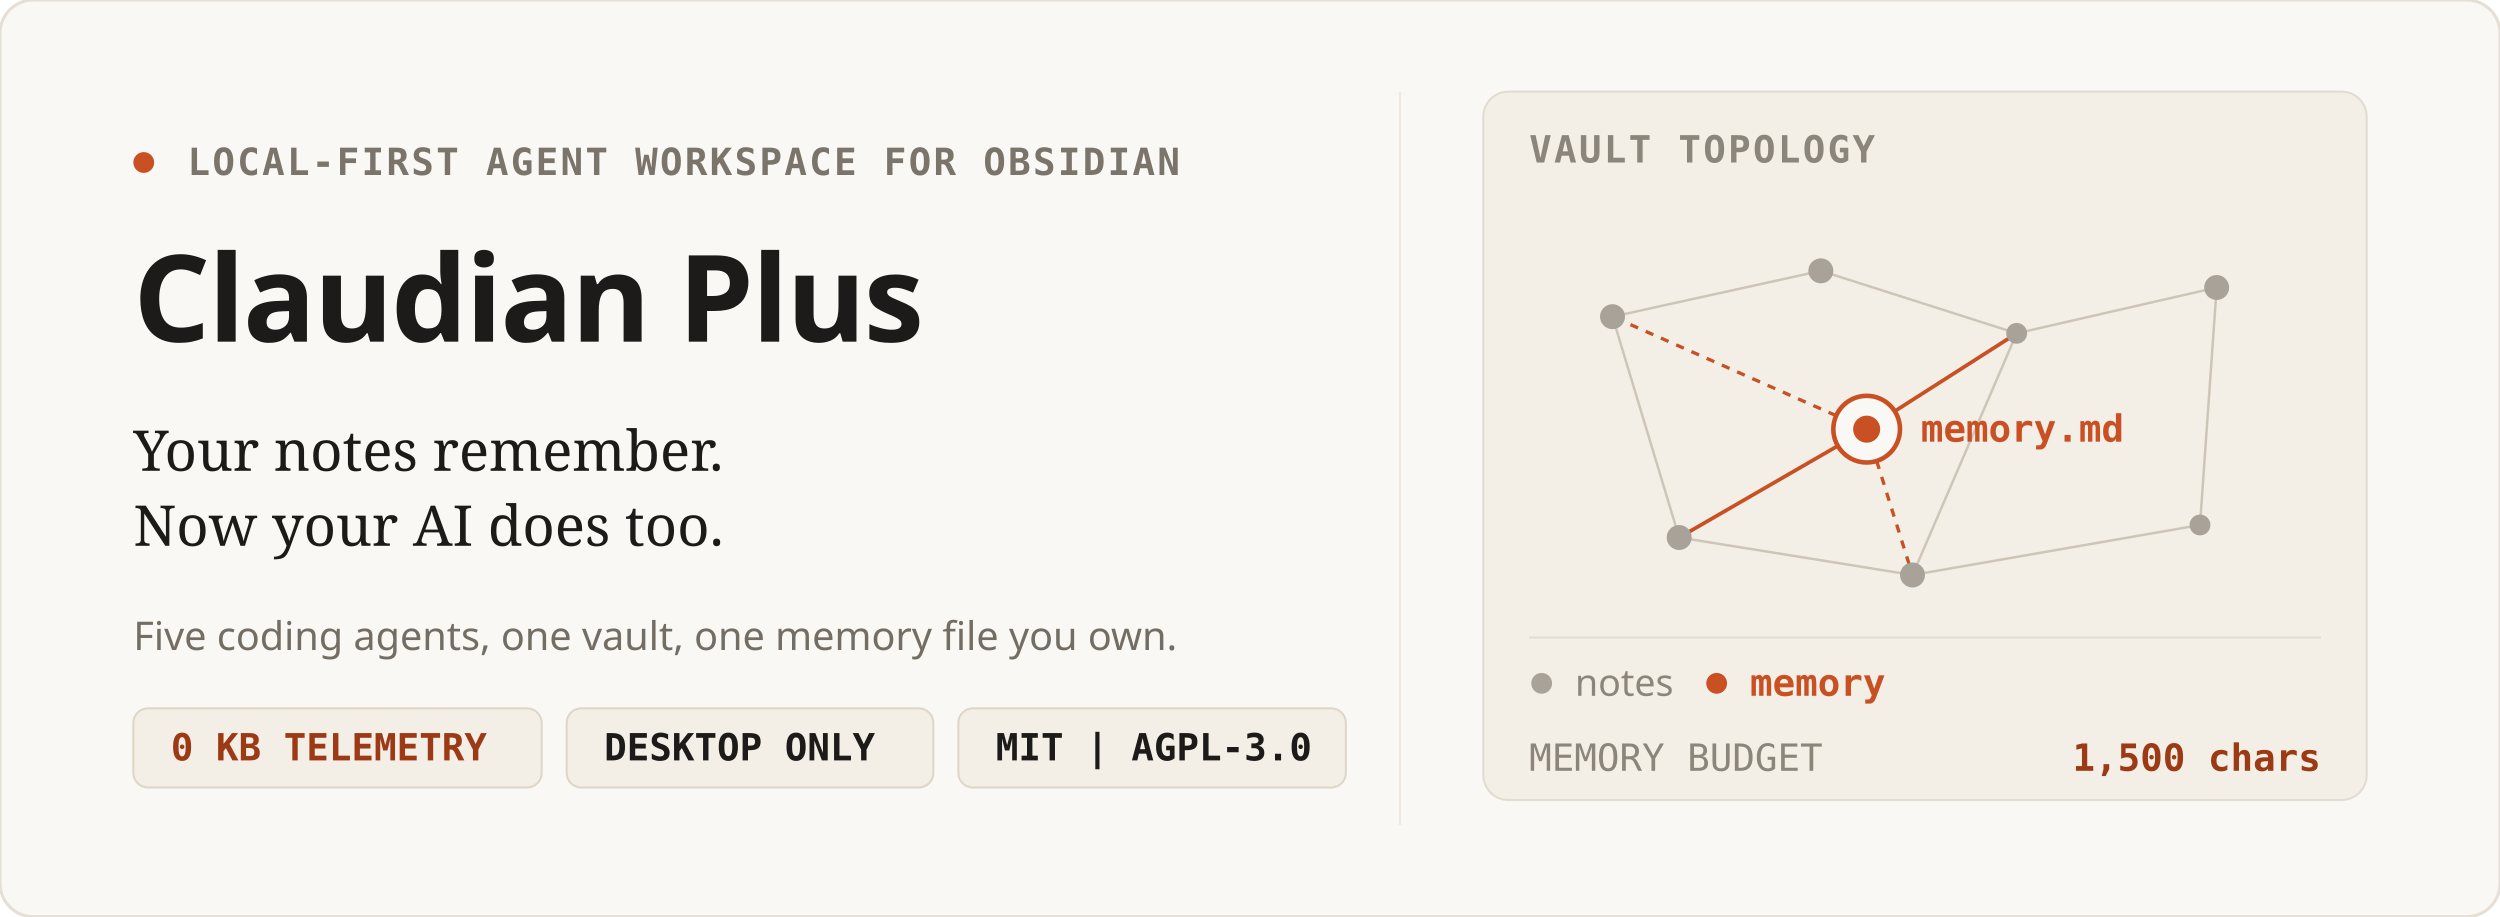
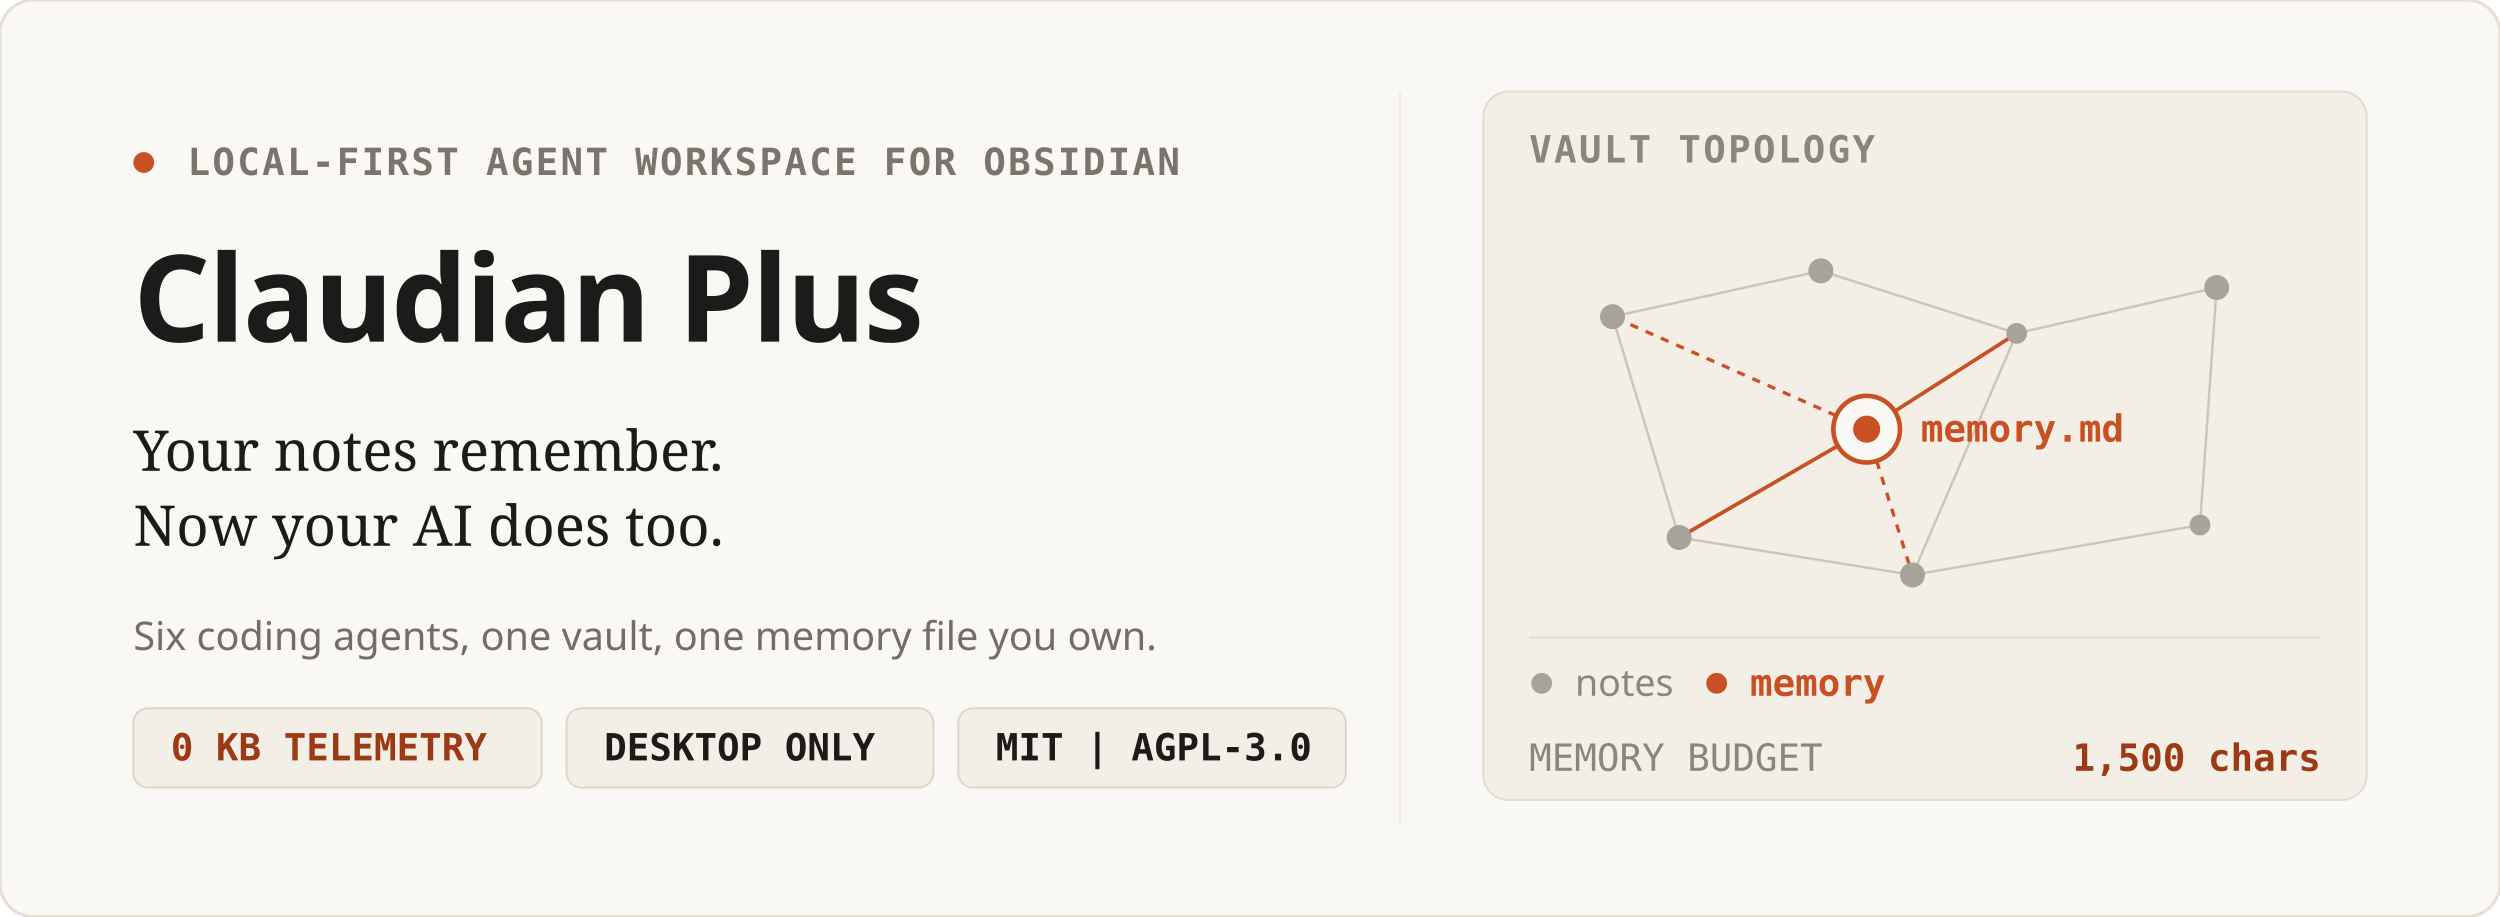
<svg xmlns="http://www.w3.org/2000/svg" viewBox="0 0 1200 440" width="100%" height="100%" role="img" aria-labelledby="cpHeroTitle cpHeroDesc">
  <defs>
    <style>
      .serif { font-family: "Charter", "Georgia", "Cambria", "Songti SC", "Source Han Serif SC", serif; }
      .sans { font-family: -apple-system, BlinkMacSystemFont, "Segoe UI", "PingFang SC", "Noto Sans", sans-serif; }
      .mono { font-family: ui-monospace, "SF Mono", "Cascadia Code", "Fira Code", monospace; }
    </style>
  </defs>
  <rect x="0" y="0" width="1200" height="440" rx="16" fill="#FAF8F5" stroke="#E6DFD5" stroke-width="1.5" />
  <line x1="672" y1="44" x2="672" y2="396" stroke="#EFE9DE" stroke-width="1" />
  <g id="identity">
    <circle cx="69" cy="78" r="5" fill="#C85023" />
    <text x="90" y="84" class="mono" font-size="18" font-weight="600" fill="#7A746B" letter-spacing="1.1">LOCAL-FIRST AGENT WORKSPACE FOR OBSIDIAN</text>
    <text x="64" y="164" class="sans" font-size="58" font-weight="700" fill="#1C1B19" letter-spacing="-1">Claudian Plus</text>
    <text x="64" y="226" class="serif" font-size="27" fill="#1C1B19">Your notes remember.</text>
    <text x="64" y="262" class="serif" font-size="27" fill="#1C1B19">Now your AI does too.</text>
-     <text x="64" y="312" class="sans" font-size="19" fill="#736D64">Five coding agents, one vault, one memory file you own.</text>
+     <text x="64" y="312" class="sans" font-size="19" fill="#736D64">Six coding agents, one vault, one memory file you own.</text>
    <g id="tags">
      <rect x="64" y="340" width="196" height="38" rx="7" fill="#F4EFE6" stroke="#DED6C8" stroke-width="1" />
      <text x="82" y="365" class="mono" font-size="18" font-weight="600" fill="#9C3A16">0 KB TELEMETRY</text>
      <rect x="272" y="340" width="176" height="38" rx="7" fill="#F4EFE6" stroke="#DED6C8" stroke-width="1" />
      <text x="290" y="365" class="mono" font-size="18" font-weight="600" fill="#1C1B19">DESKTOP ONLY</text>
      <rect x="460" y="340" width="186" height="38" rx="7" fill="#F4EFE6" stroke="#DED6C8" stroke-width="1" />
      <text x="478" y="365" class="mono" font-size="18" font-weight="600" fill="#1C1B19">MIT | AGPL-3.0</text>
    </g>
  </g>
  <g id="vault-topology" transform="translate(712, 44)">
    <rect x="0" y="0" width="424" height="340" rx="12" fill="#F4EFE6" stroke="#E2DBD0" stroke-width="1" />
    <text x="22" y="34" class="mono" font-size="18" font-weight="600" fill="#8C857B" letter-spacing="1.1">VAULT TOPOLOGY</text>
    <g stroke="#CDC5B7" stroke-width="1.2">
      <line x1="62" y1="108" x2="162" y2="86" />
      <line x1="162" y1="86" x2="256" y2="116" />
      <line x1="256" y1="116" x2="352" y2="94" />
      <line x1="62" y1="108" x2="94" y2="214" />
      <line x1="94" y1="214" x2="206" y2="232" />
      <line x1="206" y1="232" x2="344" y2="208" />
      <line x1="256" y1="116" x2="206" y2="232" />
      <line x1="352" y1="94" x2="344" y2="208" />
    </g>
    <g stroke="#C85023" stroke-width="1.8">
      <line x1="184" y1="162" x2="256" y2="116" />
      <line x1="184" y1="162" x2="94" y2="214" />
    </g>
    <g stroke="#C85023" stroke-width="1.6" stroke-dasharray="4 4">
      <line x1="184" y1="162" x2="62" y2="108" />
      <line x1="184" y1="162" x2="206" y2="232" />
    </g>
    <g fill="#A8A298">
      <circle cx="62" cy="108" r="6" />
      <circle cx="162" cy="86" r="6" />
      <circle cx="256" cy="116" r="5" />
      <circle cx="352" cy="94" r="6" />
      <circle cx="94" cy="214" r="6" />
      <circle cx="206" cy="232" r="6" />
      <circle cx="344" cy="208" r="5" />
    </g>
    <circle cx="184" cy="162" r="16" fill="#FAF8F5" stroke="#C85023" stroke-width="2.2" />
    <circle cx="184" cy="162" r="6.5" fill="#C85023" />
    <text x="210" y="168" class="mono" font-size="18" font-weight="600" fill="#C85023">memory.md</text>
    <line x1="22" y1="262" x2="402" y2="262" stroke="#E2DBD0" stroke-width="1" />
    <circle cx="28" cy="284" r="5" fill="#A8A298" />
    <text x="44" y="290" class="sans" font-size="18" fill="#8C857B">notes</text>
    <circle cx="112" cy="284" r="5" fill="#C85023" />
    <text x="128" y="290" class="mono" font-size="18" font-weight="600" fill="#C85023">memory</text>
    <text x="22" y="326" class="mono" font-size="18" fill="#8C857B">MEMORY BUDGET</text>
    <text x="402" y="326" class="mono" font-size="18" font-weight="600" fill="#9C3A16" text-anchor="end">1,500 chars</text>
  </g>
</svg>
